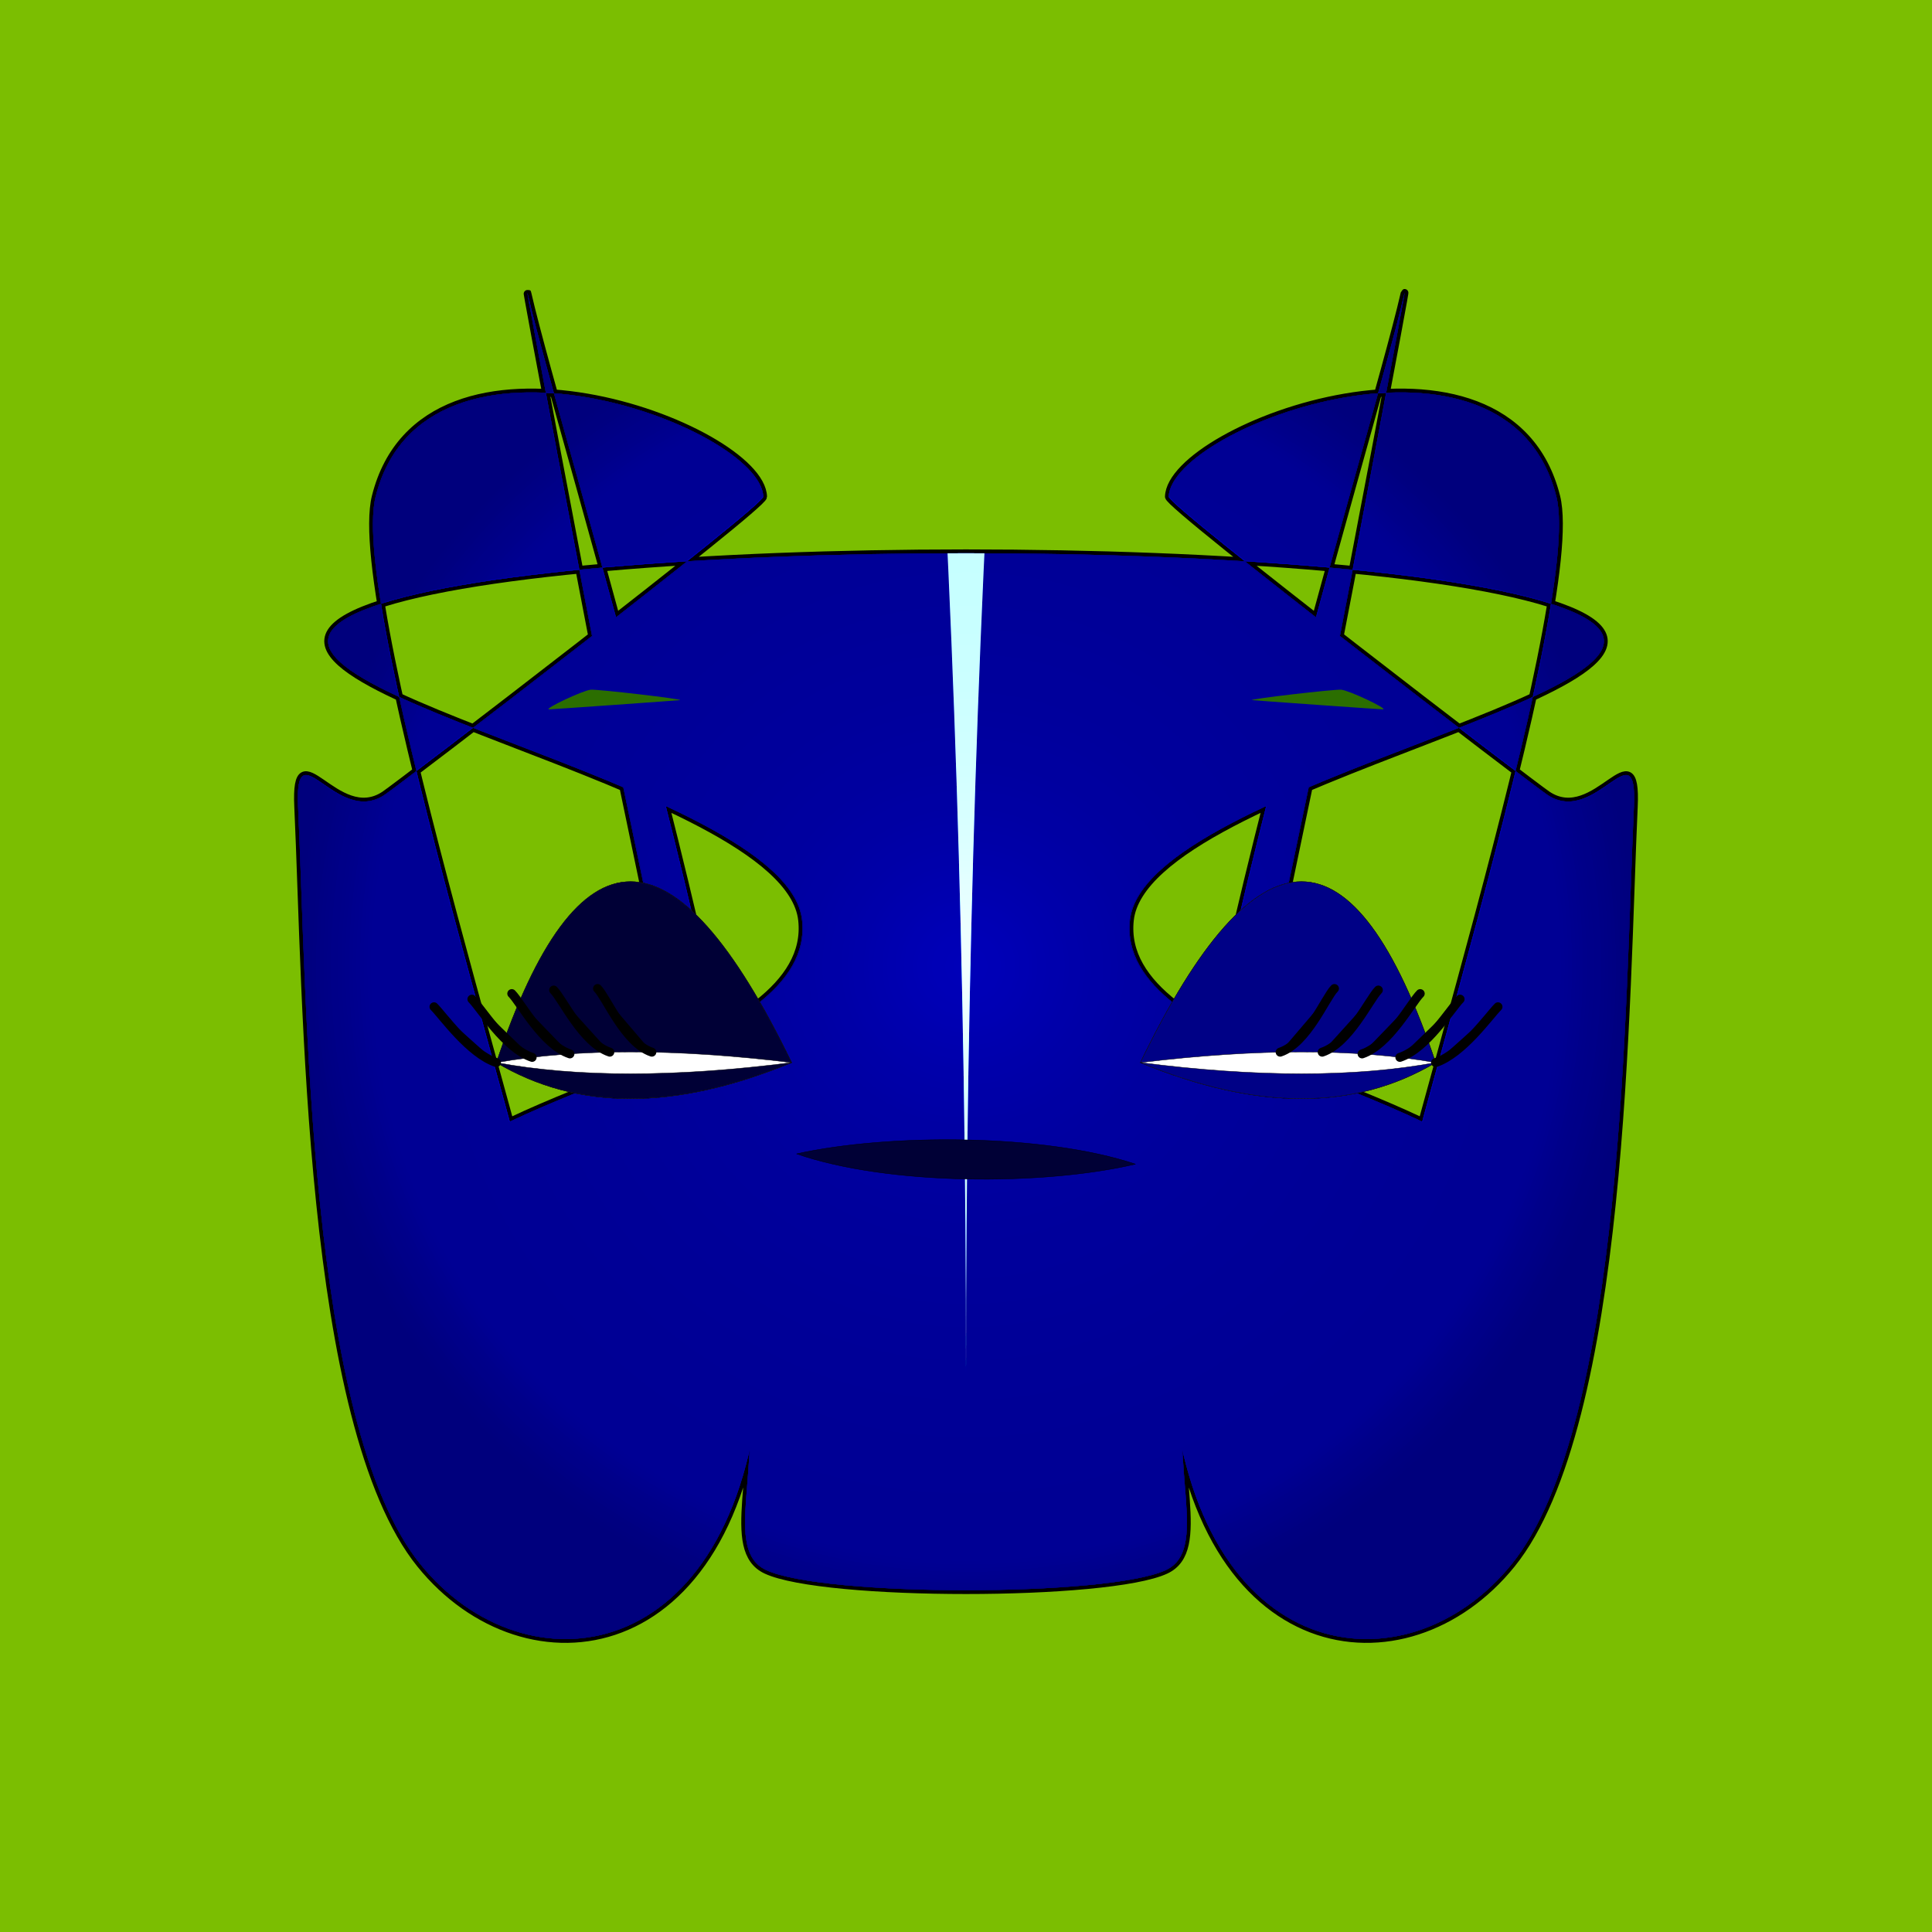
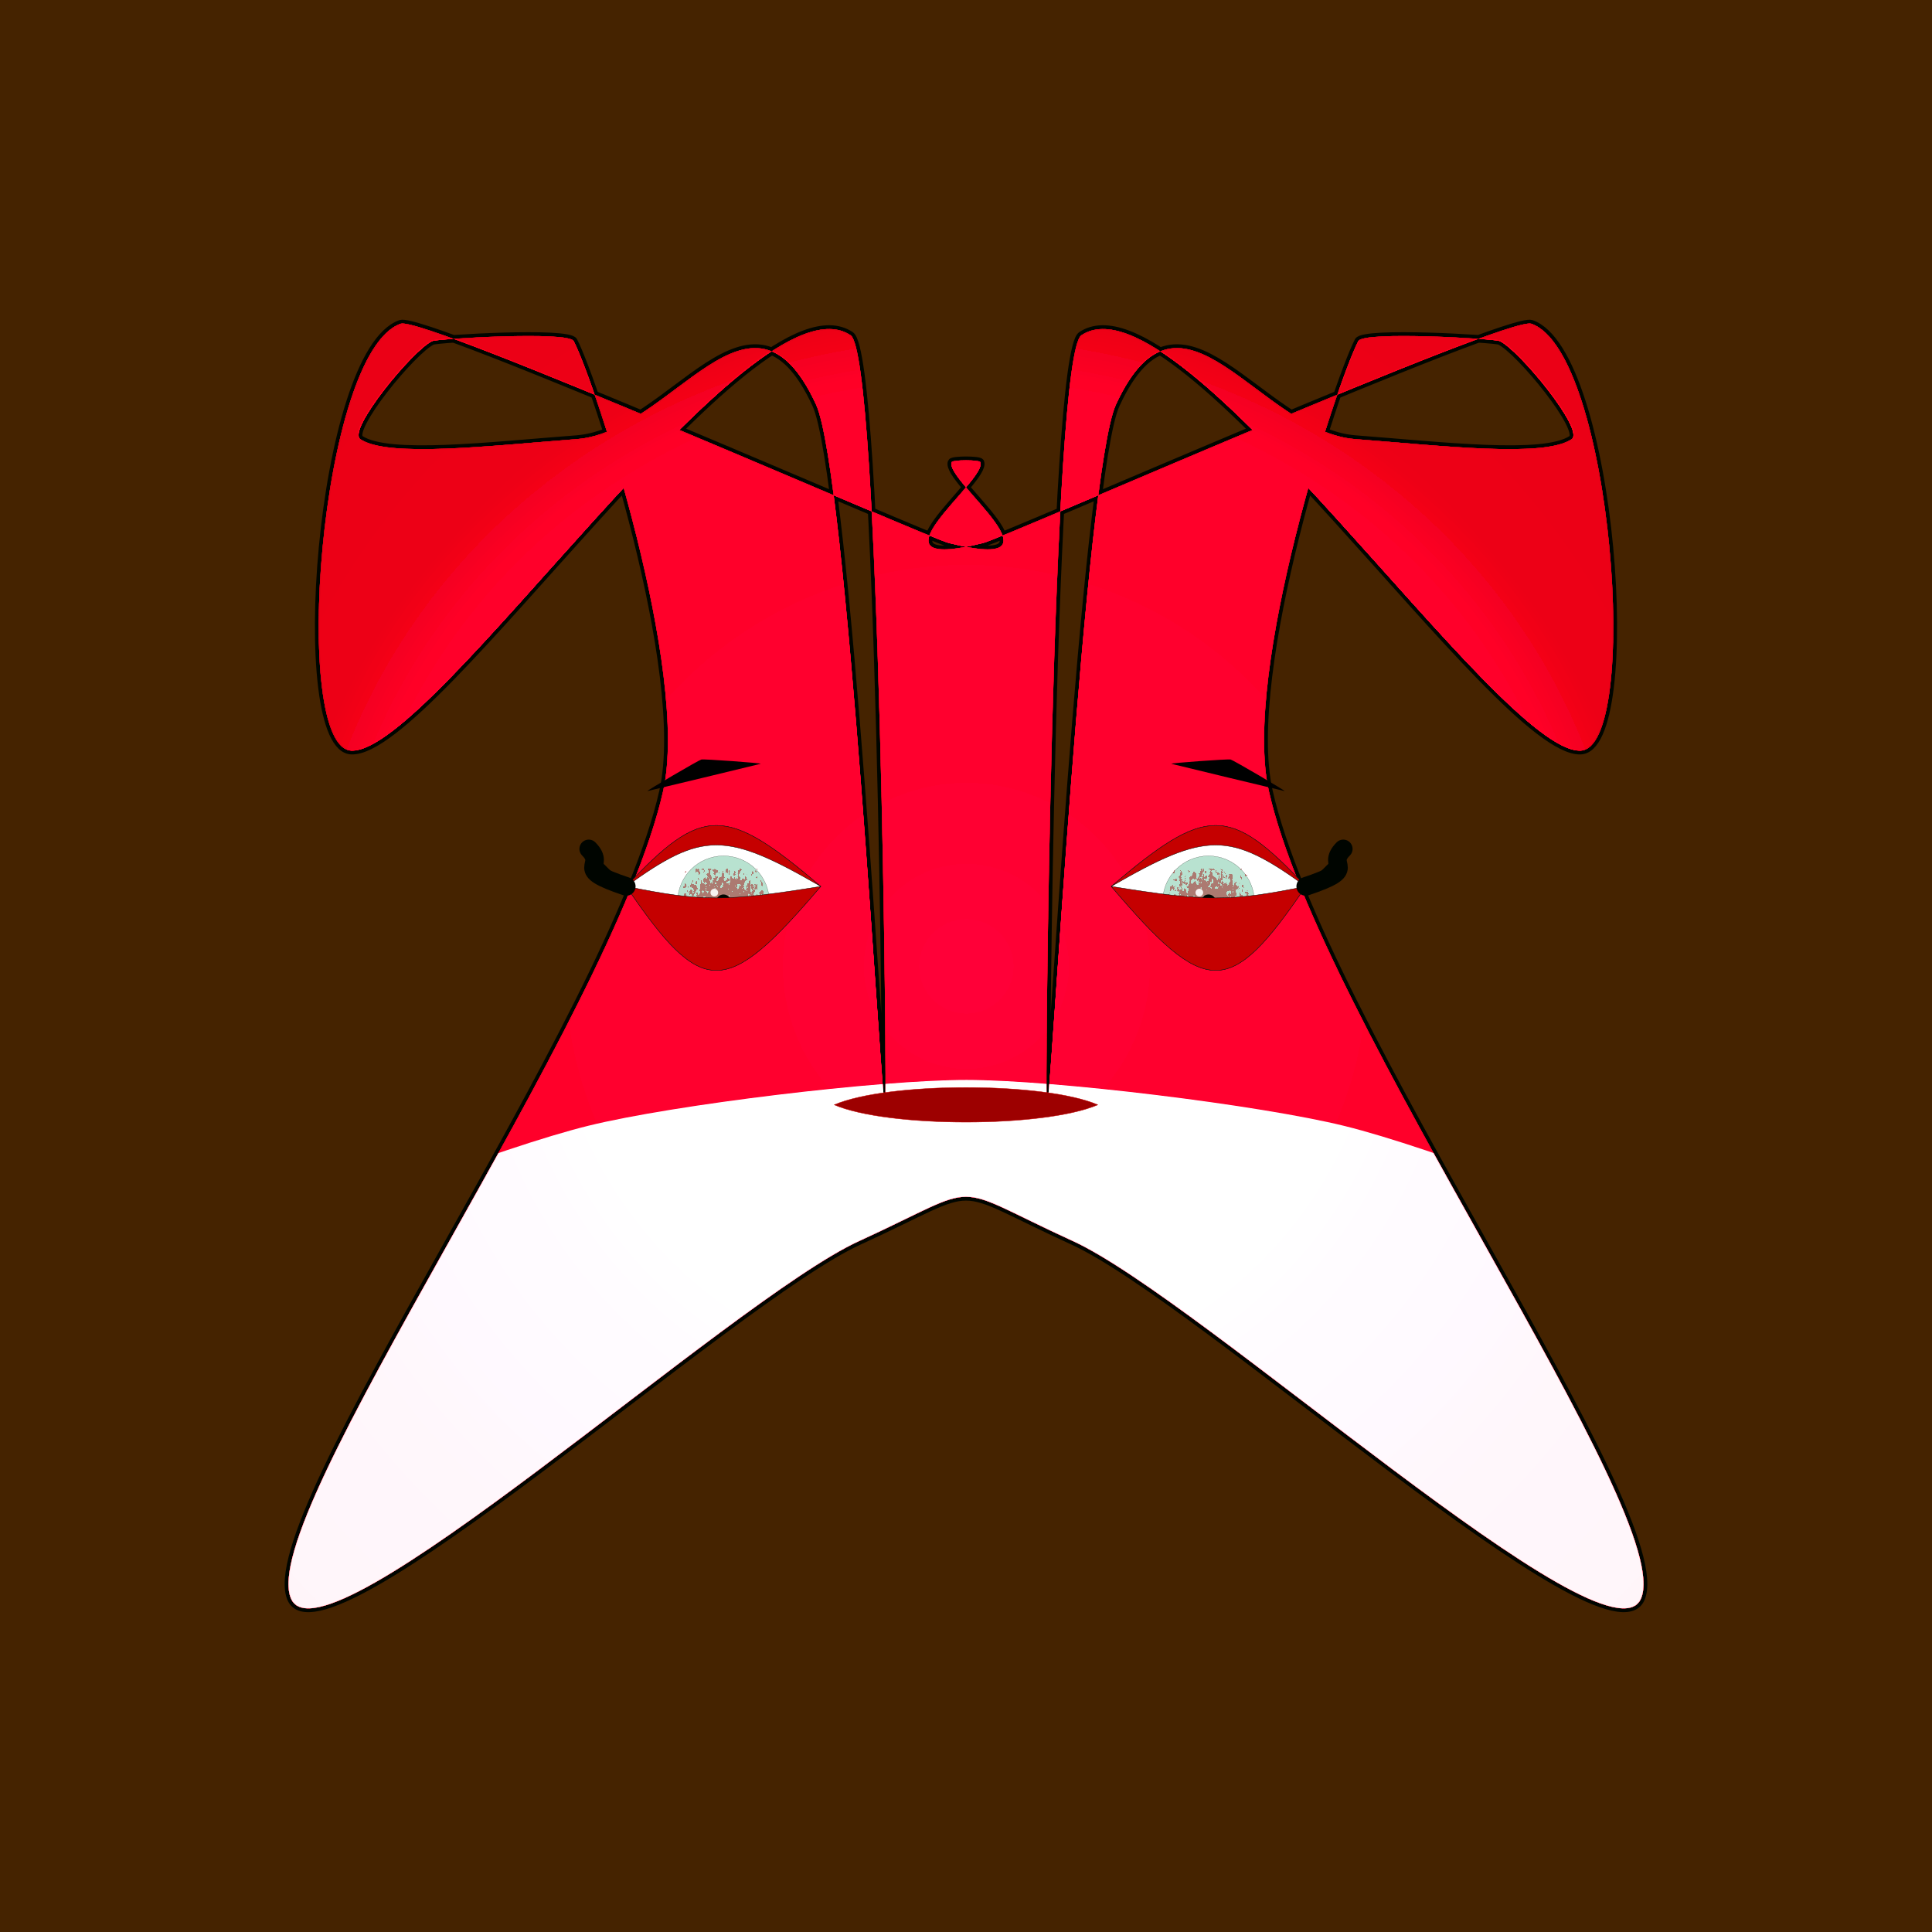
<svg xmlns="http://www.w3.org/2000/svg" viewBox="0 0 10000 10000">
-   <rect width="10000" height="10000" fill="#7bbe01" />
-   <g transform="translate(0,-623.45) scale(1, 1)">
+   <rect width="10000" height="10000" fill="#452300" />
+   <g transform="translate(0,-69.6) scale(1, 1)">
    <defs>
      <mask id="av-pattern">
        <g>
          <g transform="translate(0, 0)">
-             <g transform="scale(1 1) rotate(180 5000 5000)">
-               <path d="M 0, 9228.41 C -62215.69 9228.41, 5000 69478.77, 5000 2263.08C 5000 69478.77, 72215.69 9228.41, 10000 9228.41Z" fill="#efefef" />
+             <g transform="scale(1 1) rotate(0 5000 5000)">
+               <path d="M4993.73,22021.33C4537.73 22021.16, 3485.37 21892.99, 3042.65 21783.72C2599.93 21674.45, 1603.43 21296.91, 1199.01 21084.71C794.59 20872.51, -81.73 20267.98, -423.85 19964.88C-765.97 19661.78, -1473.77 18862.87, -1733.43 18486.72C-1993.09 18110.57, -2487.61 17167.8, -2649.52 16740.75C-2811.43 16313.7, -3066.23 15279.69, -3121.27 14826.3C-3176.31 14372.91, -3176.44 13308.31, -3121.27 12854.58C-3066.1 12400.85, -2810.53 11364.55, -2648.41 10937.2C-2486.29 10509.85, -1991.17 9567.39, -1731.64 9191.58C-1472.11 8815.77, -765.76 8018.8, -423.85 7716C-81.94 7413.2, 794.23 6808.46, 1199.01 6596.17C1603.79 6383.88, 2601.88 6005.68, 3045.7 5896.41C3489.52 5787.14, 4546.43 5659.38, 5003.14 5659.55C5459.85 5659.72, 6516.98 5788.47, 6960.39 5897.91C7403.8 6007.35, 8399.15 6385.03, 8803.77 6597.63C9208.39 6810.23, 10086.55 7416.93, 10428.55 7720.16C10770.55 8023.39, 11475.97 8820.73, 11735.21 9196.74C11994.45 9572.75, 12488.88 10515.96, 12650.63 10943.07C12812.38 11370.18, 13066.83 12403.93, 13121.65 12857.7C13176.47 13311.47, 13175.85 14378.82, 13120.51 14832.53C13065.17 15286.24, 12809.53 16319.68, 12647.29 16746.61C12485.05 17173.54, 11989.54 18116.18, 11729.86 18491.89C11470.18 18867.6, 10763.85 19664.12, 10421.5 19966.96C10079.15 20269.8, 9200.3 20875.49, 8795.44 21087.62C8390.58 21299.75, 7394.78 21676.29, 6951.25 21785.22C6507.72 21894.15, 5449.73 22021.5, 4993.73 22021.33" fill="#efefef" />
            </g>
          </g>
        </g>
      </mask>
      <radialGradient id="av-gradox" cx="50%" cy="50%" r="50%" fx="50%" fy="50%" spreadMethod="pad">
-         <stop offset="89%" stop-color="#000186" />
-         <stop offset="100%" stop-color="#000072" />
+         <stop offset="89%" stop-color="#ed0027" />
+         <stop offset="100%" stop-color="#d90013" />
      </radialGradient>
      <filter id="av-light">
        <feDiffuseLighting in="SourceGraphic" result="light" lighting-color="white">
-           <fePointLight x="5000" y="5623.46" z="476.19" />
+           <fePointLight x="5000" y="5069.6" z="476.19" />
        </feDiffuseLighting>
        <feComposite in="SourceGraphic" in2="light" operator="arithmetic" k1="0.9" k2="1.1" k3="0" k4="0" />
      </filter>
-       <path id="av-bp" d="M6034.05,8750.36C5737.5 8889.17, 4262.5 8889.17, 3965.95 8750.36C3739.8 8644.5, 3949.33 8222.54, 3857.91 7731.75C3835.49 7611.37, 3114.95 4170.09, 3086.23 4027.68C3049.78 3846.93, 2703.8 2023.94, 2731.26 2144.78C2894.37 2862.47, 4041.84 6499.23, 3935.08 7762.61C3808.71 9258.04, 2719.76 9393.49, 2175.65 8719.5C1589.32 7993.21, 1588.26 5775.31, 1542.87 4799.36C1523.62 4385.56, 1740.23 4904.43, 1990.44 4737.63C2068.33 4685.7, 3952.01 3244.19, 3950.51 3194.26C3939.57 2829.6, 2195.75 2187.81, 1944.14 3194.26C1799.02 3774.75, 2849.84 6970.2, 2885.59 7453.94C2897.42 7614.03, 2149.44 6837.26, 2206.51 6743.99C2499.33 6265.49, 4226.14 6071.45, 4151.15 5385.84C4072.03 4662.46, 914.13 4172.57, 1882.41 3780.74C2850.69 3388.91, 7149.31 3388.91, 8117.59 3780.74C9085.87 4172.57, 5927.97 4662.46, 5848.85 5385.84C5773.86 6071.45, 7500.67 6265.49, 7793.49 6743.99C7850.56 6837.26, 7102.58 7614.03, 7114.41 7453.94C7150.16 6970.2, 8200.98 3774.75, 8055.86 3194.26C7804.25 2187.81, 6060.43 2829.6, 6049.49 3194.26C6047.99 3244.19, 7931.67 4685.7, 8009.56 4737.63C8259.77 4904.43, 8476.38 4385.56, 8457.13 4799.36C8411.74 5775.31, 8410.68 7993.21, 7824.35 8719.5C7280.24 9393.49, 6191.29 9258.04, 6064.92 7762.61C5958.16 6499.23, 7105.63 2862.47, 7268.74 2144.78C7296.2 2023.94, 6950.22 3846.93, 6913.77 4027.68C6885.05 4170.09, 6164.51 7611.37, 6142.09 7731.75C6050.67 8222.54, 6260.2 8644.5, 6034.05 8750.36" />
+       <path id="av-bp" d="M5074.65,2461.88C5069.5 2448.77, 4930.5 2448.77, 4925.35 2461.88C4888 2556.96, 5559.03 3042.92, 4910.42 2879.92C4798.59 2851.82, 2194.89 1703.07, 2073.69 1745.23C1652.53 1891.72, 1502.48 3946.75, 1819.88 3954.89C2251.45 3965.96, 3890.99 1461.91, 4402.79 1804.95C4557.14 1908.41, 4591.96 5786.21, 4581.95 5806.23C4563.86 5842.41, 4384.95 2513.04, 4223.63 2163.27C3885.33 1429.76, 3483.97 2304.5, 2984.43 2342.44C2533.45 2376.69, 2007.39 2439.49, 1864.67 2342.44C1796.61 2296.16, 2137.19 1881.09, 2237.92 1834.81C2262.83 1823.36, 2942.57 1782.29, 2969.5 1834.81C3083.09 2056.3, 3571.47 3544.87, 3432.33 4163.91C3162.65 5363.71, 1319.23 7915.06, 1506.35 8344.35C1673.57 8727.97, 3781.17 6797.94, 4447.58 6493.01C5113.99 6188.08, 4886.01 6188.08, 5552.42 6493.01C6218.83 6797.94, 8326.43 8727.97, 8493.65 8344.35C8680.77 7915.06, 6837.35 5363.71, 6567.67 4163.91C6428.53 3544.87, 6916.91 2056.3, 7030.5 1834.81C7057.43 1782.29, 7737.17 1823.36, 7762.08 1834.81C7862.81 1881.09, 8203.39 2296.16, 8135.33 2342.44C7992.61 2439.49, 7466.55 2376.69, 7015.57 2342.44C6516.03 2304.5, 6114.67 1429.76, 5776.37 2163.27C5615.05 2513.04, 5436.14 5842.41, 5418.05 5806.23C5408.04 5786.21, 5442.86 1908.41, 5597.21 1804.95C6109.01 1461.91, 7748.55 3965.96, 8180.12 3954.89C8497.52 3946.75, 8347.47 1891.72, 7926.31 1745.23C7805.11 1703.07, 5201.41 2851.82, 5089.58 2879.92C4440.97 3042.92, 5112 2556.96, 5074.65 2461.88" />
    </defs>
-     <use href="#av-bp" stroke-width="39.22" stroke="#000000" fill="#000186" />
+     <use href="#av-bp" stroke-width="39.22" stroke="#000500" fill="#ed0027" />
    <g filter="url(#av-light)">
-       <use href="#av-bp" fill="#000186" />
+       <use href="#av-bp" fill="#ed0027" />
      <use href="#av-bp" fill="url(#av-gradox)" />
-       <use href="#av-bp" fill="#bcf8ff" mask="url(#av-pattern)" />
+       <use href="#av-bp" fill="#fff2f5" mask="url(#av-pattern)" />
    </g>
    <g id="av-face">
      <defs>
        <clipPath id="av-eye-left-clip">
-           <path d="M2569.42 6123.35 C2988.84 4874.57,3492.14 4874.57,4097.31 6123.35 C3492.14 6372.35,2988.84 6372.35,2569.42 6123.35 Z" />
+           <path d="M3241.48 4657.6 C3636.2 4237.17,3754.62 4237.17,4248.02 4657.6 C3754.62 5237.17,3636.2 5237.17,3241.48 4657.6 Z" />
        </clipPath>
        <clipPath id="av-eye-right-clip">
-           <path d="M7430.58 6123.35 C7011.16 4874.57,6507.86 4874.57,5902.69 6123.35 C6507.86 6372.35,7011.16 6372.35,7430.58 6123.35 Z" />
+           <path d="M6758.52 4657.6 C6363.8 4237.17,6245.38 4237.17,5751.98 4657.6 C6245.38 5237.17,6363.8 5237.17,6758.52 4657.6 Z" />
        </clipPath>
        <filter id="av-eye-noise">
-           <feTurbulence type="fractalNoise" stitchTiles="stitch" baseFrequency="0.026 0.03" numOctaves="5" seed="77" result="warp" />
-           <feDisplacementMap xChannelSelector="R" yChannelSelector="G" scale="238.27" in="SourceGraphic" in2="warp" />
+           <feTurbulence type="fractalNoise" stitchTiles="stitch" baseFrequency="0.054 0.032" numOctaves="5" seed="241" result="warp" />
+           <feDisplacementMap xChannelSelector="R" yChannelSelector="G" scale="358.08" in="SourceGraphic" in2="warp" />
        </filter>
      </defs>
-       <g id="av-mouth" data-family="5">
-         <path d="M4123.18 6595.76 C4598.01 6490.49,5401.99 6490.49,5876.82 6648.94 C5401.99 6760.59,4598.01 6760.59,4123.18 6595.76 Z" fill="#000036" stroke="#000000" stroke-width="1.96" stroke-linejoin="round" />
+       <g id="av-mouth" data-family="6">
+         <path d="M4317.85 5788.1 C4597.34 5668.58,5402.66 5668.58,5682.15 5788.1 C5402.66 5907.62,4597.34 5907.62,4317.85 5788.1 Z" fill="#9d0000" stroke="#c50000" stroke-width="1.96" stroke-linejoin="round" />
      </g>
-       <g id="av-eye-left" transform="rotate(0,3333.37,5623.46)">
-         <path class="av-eyeball" d="M2569.42 6123.35 C2988.84 4874.57,3492.14 4874.57,4097.31 6123.35 C3492.14 6372.35,2988.84 6372.35,2569.42 6123.35 Z" fill="#ffffff" stroke="#000000" stroke-width="1.96" />
+       <g id="av-eye-left" transform="rotate(0,3744.75,4737.17)">
+         <path class="av-eyeball" d="M3241.48 4657.6 C3636.2 4237.17,3754.62 4237.17,4248.02 4657.6 C3754.62 5237.17,3636.2 5237.17,3241.48 4657.6 Z" fill="#ffffff" stroke="#000500" stroke-width="1.96" />
        <g clip-path="url(#av-eye-left-clip)">
-           <circle class="av-iris" cx="3333.37" cy="5623.46" r="316.3" fill="#6c7659" stroke="#000000" stroke-width="0.8" />
-           <ellipse class="av-iris-shade" cx="3333.37" cy="5623.46" rx="260.23" ry="216.86" fill="#000036" opacity="0.675" filter="url(#av-eye-noise)" />
-           <circle class="av-pupil" cx="3333.37" cy="5623.46" r="92.41" fill="#000000" />
-           <circle class="av-highlight" cx="3270.11" cy="5560.2" r="26.36" fill="#ffffff" opacity="0.9" />
-           <circle class="av-highlight" cx="3386.09" cy="5676.18" r="16.65" fill="#a64134" opacity="0.3" />
-           <circle class="av-highlight" cx="3396.63" cy="5686.72" r="11.3" fill="#ffffff" opacity="0.8" />
+           <circle class="av-iris" cx="3744.75" cy="4737.17" r="237.45" fill="#b8e2d0" stroke="#000500" stroke-width="0.8" />
+           <ellipse class="av-iris-shade" cx="3744.75" cy="4737.17" rx="171.15" ry="142.63" fill="#9d0000" opacity="0.459" filter="url(#av-eye-noise)" />
+           <circle class="av-pupil" cx="3744.75" cy="4737.17" r="37.86" fill="#000500" />
+           <circle class="av-highlight" cx="3697.26" cy="4689.68" r="19.79" fill="#ffffff" opacity="0.9" />
+           <circle class="av-highlight" cx="3784.33" cy="4776.75" r="12.5" fill="#98ffd3" opacity="0.3" />
+           <circle class="av-highlight" cx="3792.24" cy="4784.66" r="8.48" fill="#ffffff" opacity="0.8" />
        </g>
-         <path class="av-upper-lid" d="M2569.42 6123.35 C2988.84 4874.57,3492.14 4874.57,4097.31 6123.35 C3492.14 6049.89,2988.84 6049.89,2569.42 6123.35 Z" fill="#000036" stroke="#000000" stroke-width="1.96" />
-         <path class="av-lower-lid" d="M2569.42 6123.35 C2988.84 6372.35,3492.14 6372.35,4097.31 6123.35 C3492.14 6200.49,2988.84 6200.49,2569.42 6123.35 Z" fill="#000036" stroke="#000000" stroke-width="1.96" />
-         <path class="av-lash" d="M2569.42 6123.35 C2430.22 6076.95, 2292.85 5881.01, 2246.45 5834.61" stroke="#000000" stroke-width="46.4" stroke-linecap="round" fill="#000000" />
-         <path class="av-lash" d="M2754.36 6096.36 C2615.16 6049.96, 2489.03 5841.53, 2442.63 5795.13" stroke="#000000" stroke-width="46.4" stroke-linecap="round" fill="#000000" />
-         <path class="av-lash" d="M2949.88 6078.38 C2810.68 6031.98, 2695.38 5812.74, 2648.98 5766.34" stroke="#000000" stroke-width="46.4" stroke-linecap="round" fill="#000000" />
-         <path class="av-lash" d="M3156.31 6069.38 C3017.11 6022.98, 2912.12 5794.39, 2865.72 5747.99" stroke="#000000" stroke-width="46.4" stroke-linecap="round" fill="#000000" />
-         <path class="av-lash" d="M3373.95 6069.38 C3234.75 6022.98, 3139.3 5786.47, 3092.9 5740.07" stroke="#000000" stroke-width="46.4" stroke-linecap="round" fill="#000000" />
+         <path class="av-upper-lid" d="M3241.48 4657.6 C3636.2 4237.17,3754.62 4237.17,4248.02 4657.6 C3754.62 4372.37,3636.2 4372.37,3241.48 4657.6 Z" fill="#c50000" stroke="#000500" stroke-width="1.96" />
+         <path class="av-lower-lid" d="M3241.48 4657.6 C3636.2 5237.17,3754.62 5237.17,4248.02 4657.6 C3754.62 4737.15,3636.2 4737.15,3241.48 4657.6 Z" fill="#c50000" stroke="#000500" stroke-width="1.96" />
+         <path class="av-lash" d="M3241.48 4657.6 C2952.07 4561.13, 3143.76 4560.07, 3047.29 4463.6" stroke="#000500" stroke-width="96.47" stroke-linecap="round" fill="#000500" />
      </g>
-       <g id="av-eye-right" transform="rotate(0,6666.63,5623.46)">
-         <path class="av-eyeball" d="M7430.58 6123.35 C7011.16 4874.57,6507.86 4874.57,5902.69 6123.35 C6507.86 6372.35,7011.16 6372.35,7430.58 6123.35 Z" fill="#ffffff" stroke="#000000" stroke-width="1.96" />
+       <g id="av-eye-right" transform="rotate(0,6255.25,4737.17)">
+         <path class="av-eyeball" d="M6758.52 4657.6 C6363.8 4237.17,6245.38 4237.17,5751.98 4657.6 C6245.38 5237.17,6363.8 5237.17,6758.52 4657.6 Z" fill="#ffffff" stroke="#000500" stroke-width="1.96" />
        <g clip-path="url(#av-eye-right-clip)">
-           <circle class="av-iris" cx="6666.63" cy="5623.46" r="316.3" fill="#6c7659" stroke="#000000" stroke-width="0.8" />
-           <ellipse class="av-iris-shade" cx="6666.63" cy="5623.46" rx="260.23" ry="216.86" fill="#000036" opacity="0.675" filter="url(#av-eye-noise)" />
-           <circle class="av-pupil" cx="6666.63" cy="5623.46" r="92.41" fill="#000000" />
-           <circle class="av-highlight" cx="6603.37" cy="5560.2" r="26.36" fill="#ffffff" opacity="0.9" />
-           <circle class="av-highlight" cx="6719.35" cy="5676.18" r="16.65" fill="#a64134" opacity="0.3" />
-           <circle class="av-highlight" cx="6729.89" cy="5686.72" r="11.3" fill="#ffffff" opacity="0.8" />
+           <circle class="av-iris" cx="6255.25" cy="4737.17" r="237.45" fill="#b8e2d0" stroke="#000500" stroke-width="0.8" />
+           <ellipse class="av-iris-shade" cx="6255.25" cy="4737.17" rx="171.15" ry="142.63" fill="#9d0000" opacity="0.459" filter="url(#av-eye-noise)" />
+           <circle class="av-pupil" cx="6255.25" cy="4737.17" r="37.86" fill="#000500" />
+           <circle class="av-highlight" cx="6207.76" cy="4689.68" r="19.79" fill="#ffffff" opacity="0.9" />
+           <circle class="av-highlight" cx="6294.83" cy="4776.75" r="12.5" fill="#98ffd3" opacity="0.3" />
+           <circle class="av-highlight" cx="6302.74" cy="4784.66" r="8.48" fill="#ffffff" opacity="0.8" />
        </g>
-         <path class="av-upper-lid" d="M7430.58 6123.35 C7011.16 4874.57,6507.86 4874.57,5902.69 6123.35 C6507.86 6049.89,7011.16 6049.89,7430.58 6123.35 Z" fill="#000186" stroke="#000000" stroke-width="1.96" />
-         <path class="av-lower-lid" d="M7430.58 6123.35 C7011.16 6372.35,6507.86 6372.35,5902.69 6123.35 C6507.86 6200.49,7011.16 6200.49,7430.58 6123.35 Z" fill="#000186" stroke="#000000" stroke-width="1.96" />
-         <path class="av-lash" d="M7430.58 6123.35 C7569.78 6076.95, 7707.15 5881.01, 7753.55 5834.61" stroke="#000000" stroke-width="46.4" stroke-linecap="round" fill="#000000" />
-         <path class="av-lash" d="M7245.64 6096.36 C7384.84 6049.96, 7510.97 5841.53, 7557.37 5795.13" stroke="#000000" stroke-width="46.4" stroke-linecap="round" fill="#000000" />
-         <path class="av-lash" d="M7050.12 6078.38 C7189.32 6031.98, 7304.62 5812.74, 7351.02 5766.34" stroke="#000000" stroke-width="46.4" stroke-linecap="round" fill="#000000" />
-         <path class="av-lash" d="M6843.69 6069.38 C6982.89 6022.98, 7087.88 5794.39, 7134.28 5747.99" stroke="#000000" stroke-width="46.4" stroke-linecap="round" fill="#000000" />
-         <path class="av-lash" d="M6626.05 6069.38 C6765.25 6022.98, 6860.7 5786.47, 6907.1 5740.07" stroke="#000000" stroke-width="46.4" stroke-linecap="round" fill="#000000" />
+         <path class="av-upper-lid" d="M6758.52 4657.6 C6363.8 4237.17,6245.38 4237.17,5751.98 4657.6 C6245.38 4372.37,6363.8 4372.37,6758.52 4657.6 Z" fill="#c50000" stroke="#000500" stroke-width="1.96" />
+         <path class="av-lower-lid" d="M6758.52 4657.6 C6363.8 5237.17,6245.38 5237.17,5751.98 4657.6 C6245.38 4737.15,6363.8 4737.15,6758.52 4657.6 Z" fill="#c50000" stroke="#000500" stroke-width="1.96" />
+         <path class="av-lash" d="M6758.52 4657.6 C7047.93 4561.13, 6856.24 4560.07, 6952.71 4463.6" stroke="#000500" stroke-width="96.47" stroke-linecap="round" fill="#000500" />
      </g>
-       <path id="av-brow-left" d="M3519.71,4247.2C3517.16 4248.4, 2846.88 4295.8, 2841.45 4295.17C2814.9 4292.07, 3019.09 4196.12, 3058.1 4193.36C3097.11 4190.6, 3532.17 4241.34, 3519.71 4247.2" transform="translate(0,0) rotate(0,3180.58,4244.27)" fill="#2b6e00" />
-       <path id="av-brow-right" d="M6480.29,4247.2C6482.84 4248.4, 7153.12 4295.8, 7158.55 4295.17C7185.1 4292.07, 6980.91 4196.12, 6941.9 4193.36C6902.89 4190.6, 6467.83 4241.34, 6480.29 4247.2" transform="translate(0,0) rotate(0,6819.42,4244.27)" fill="#2b6e00" />
+       <path id="av-brow-left" d="M3936.99,4023C3935.35 4023.96, 3353.01 4164.3, 3351.21 4164.17C3343.99 4163.65, 3616.54 4004.1, 3630.32 4000.78C3644.1 3997.46, 3943.56 4019.16, 3936.99 4023" transform="translate(0,0) rotate(0,3644.1,4082.48)" fill="#000000" />
+       <path id="av-brow-right" d="M6063.01,4023C6064.65 4023.96, 6646.99 4164.3, 6648.79 4164.17C6656.01 4163.65, 6383.46 4004.1, 6369.68 4000.78C6355.9 3997.46, 6056.44 4019.16, 6063.01 4023" transform="translate(0,0) rotate(0,6355.9,4082.48)" fill="#000000" />
    </g>
  </g>
</svg>
